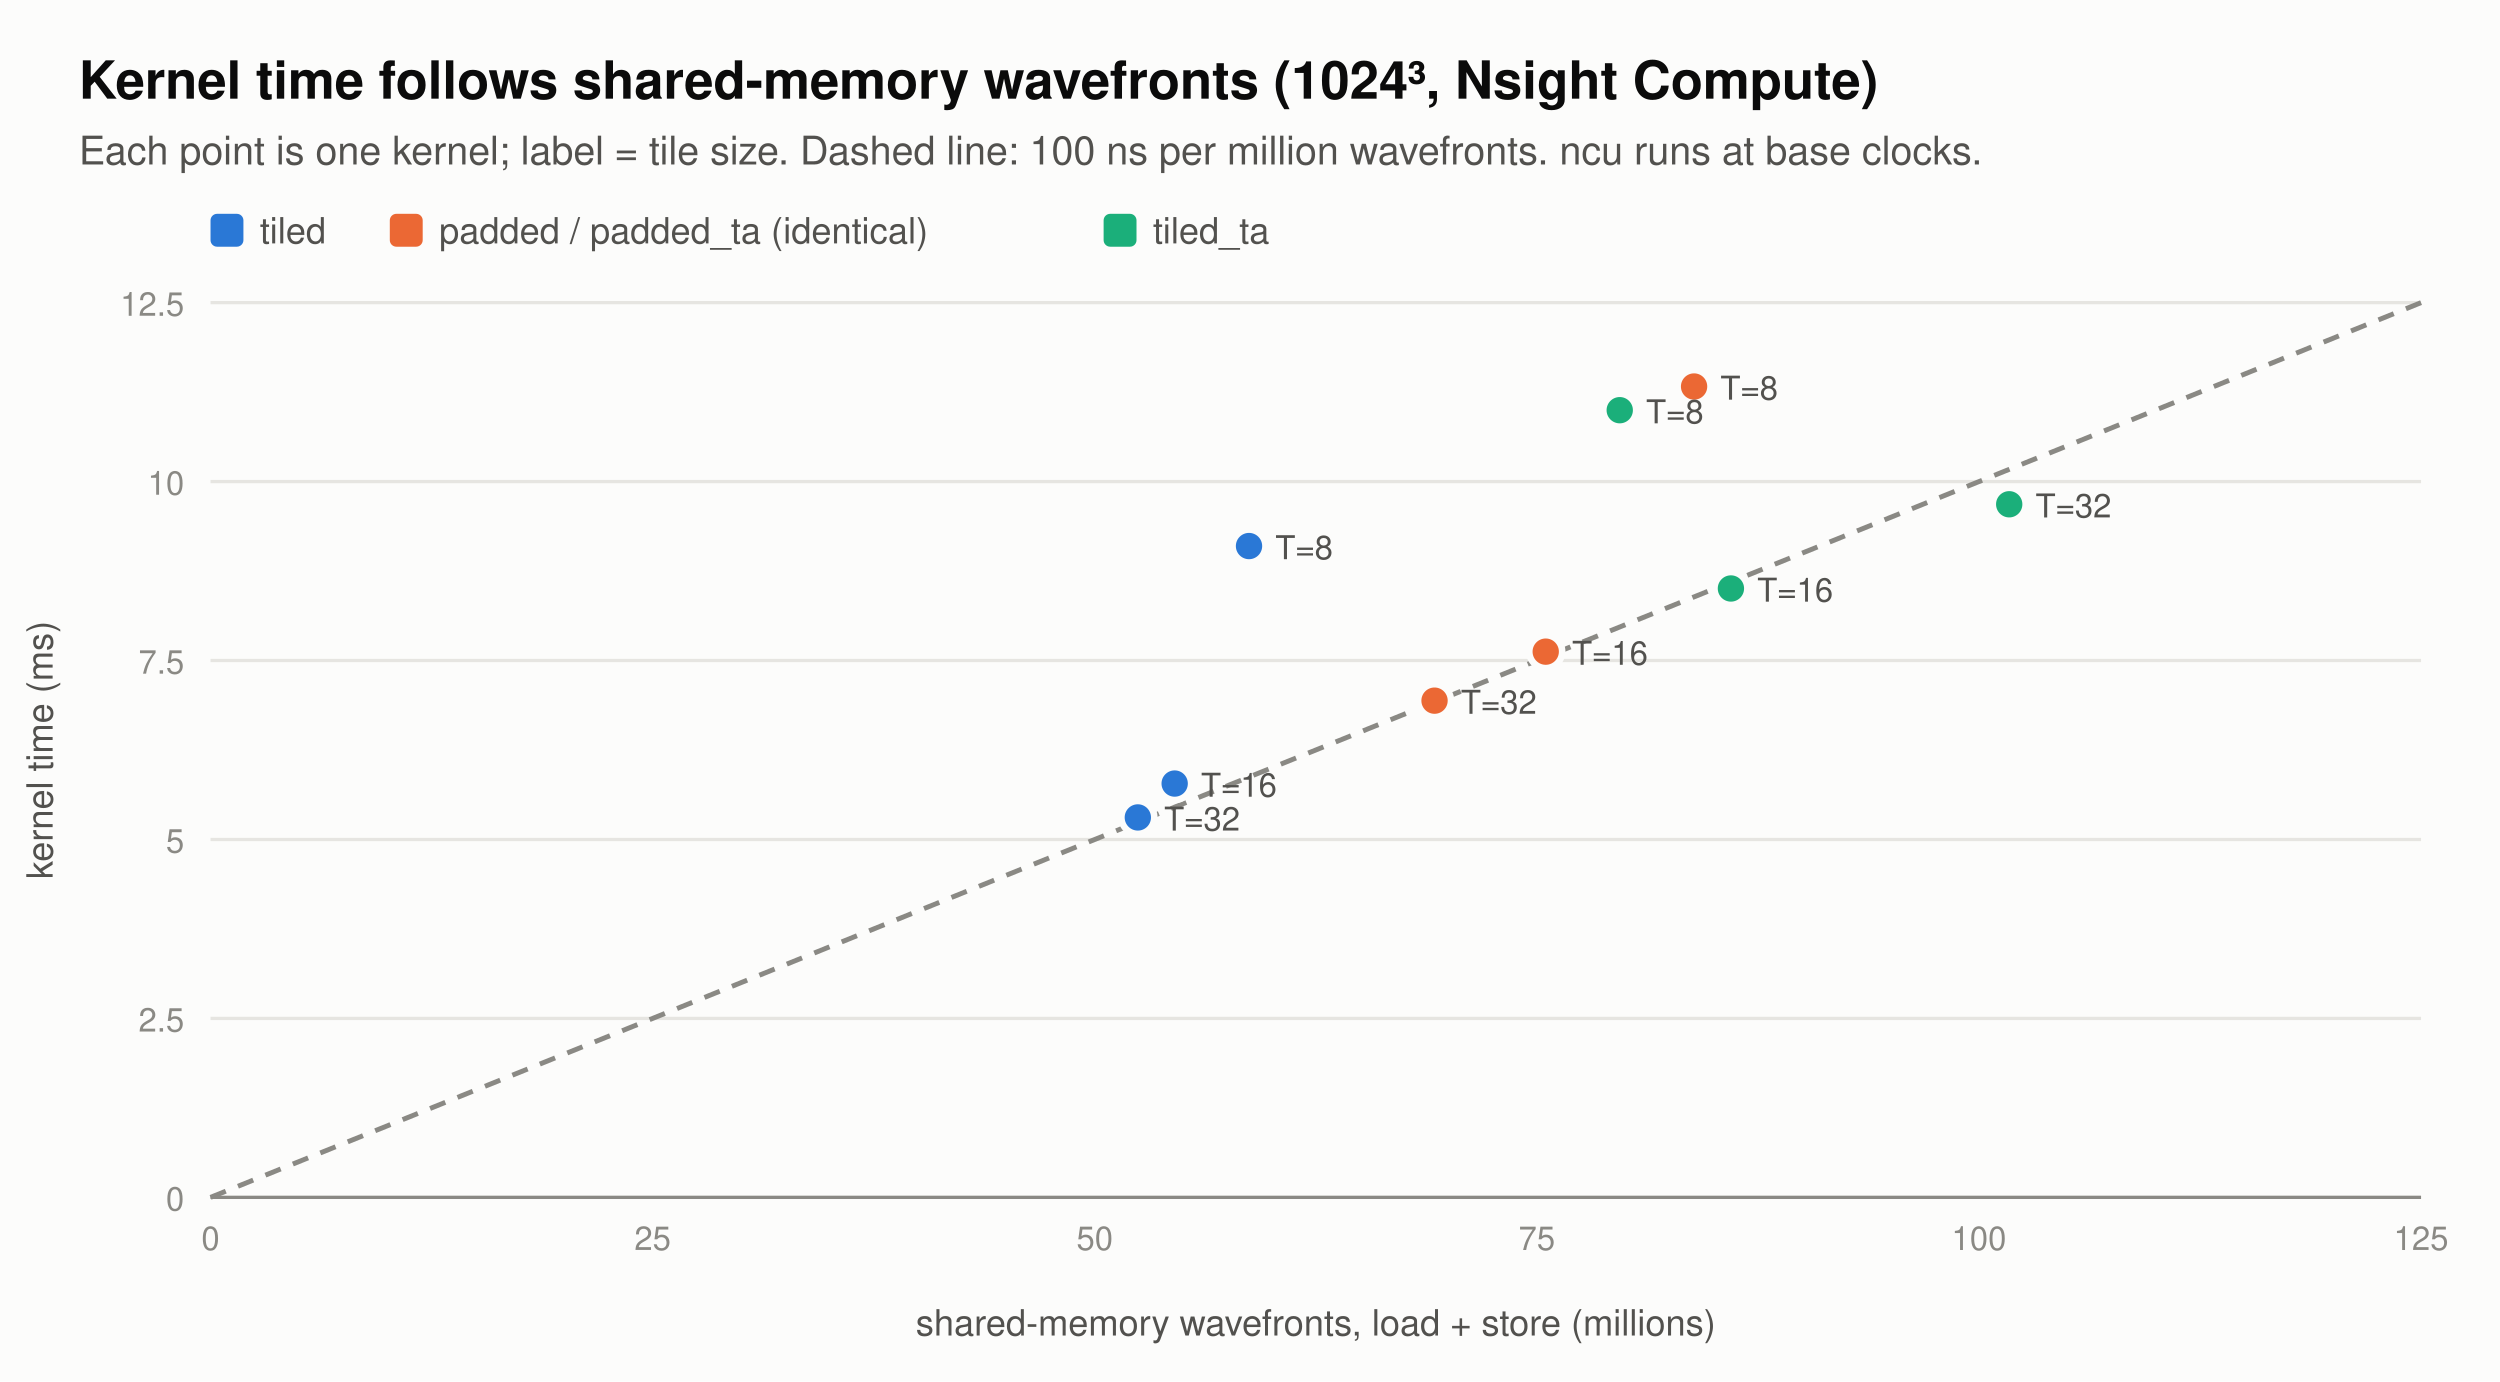
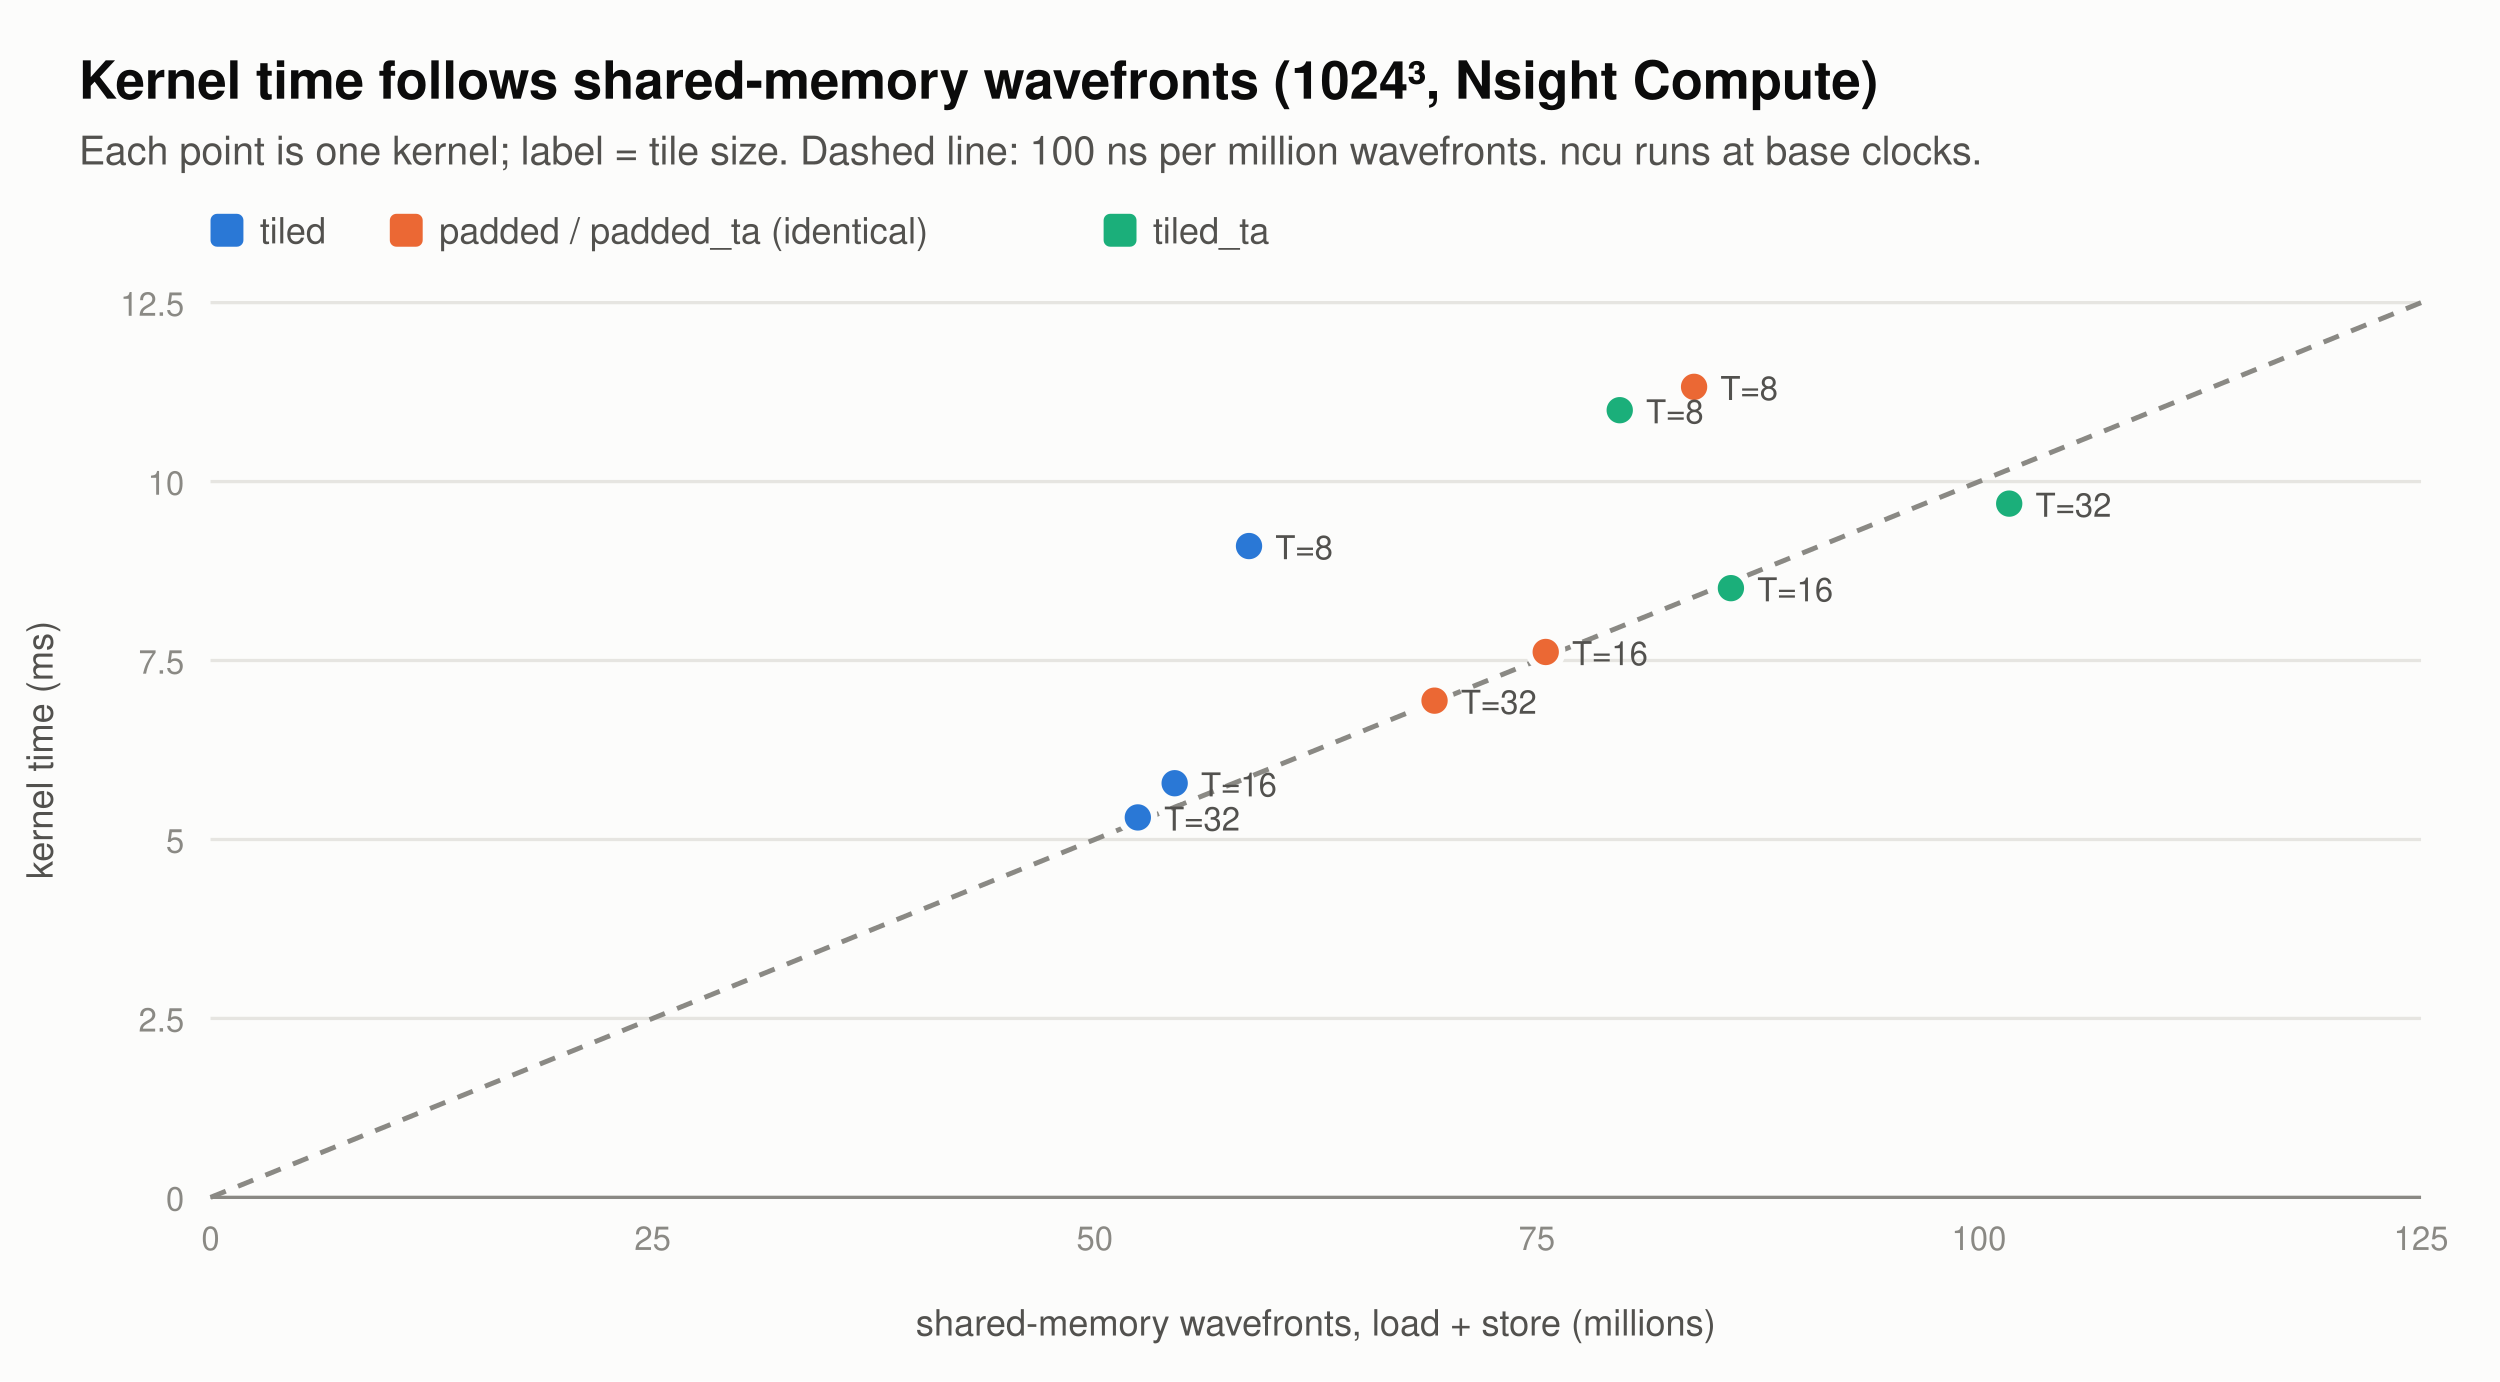
<svg xmlns="http://www.w3.org/2000/svg" width="760" height="420" viewBox="0 0 760 420">
  <rect width="100%" height="100%" fill="#fcfcfb" />
  <text x="24.0" y="30.0" font-family="Helvetica, Arial, sans-serif" font-size="16" fill="#0b0b0b" text-anchor="start" font-weight="600">Kernel time follows shared-memory wavefronts (1024³, Nsight Compute)</text>
  <text x="24.0" y="50.0" font-family="Helvetica, Arial, sans-serif" font-size="12" fill="#52514e" text-anchor="start" font-weight="400">Each point is one kernel; label = tile size. Dashed line: 100 ns per million wavefronts. ncu runs at base clocks.</text>
  <rect x="64" y="65" width="10" height="10" rx="2" fill="#2a78d6" />
  <text x="79.0" y="74.0" font-family="Helvetica, Arial, sans-serif" font-size="11" fill="#52514e" text-anchor="start" font-weight="400">tiled</text>
  <rect x="118.5" y="65" width="10" height="10" rx="2" fill="#eb6834" />
  <text x="133.5" y="74.0" font-family="Helvetica, Arial, sans-serif" font-size="11" fill="#52514e" text-anchor="start" font-weight="400">padded / padded_ta (identical)</text>
  <rect x="335.5" y="65" width="10" height="10" rx="2" fill="#1baf7a" />
  <text x="350.5" y="74.0" font-family="Helvetica, Arial, sans-serif" font-size="11" fill="#52514e" text-anchor="start" font-weight="400">tiled_ta</text>
  <line x1="64" x2="736" y1="364.0" y2="364.0" stroke="#e6e5e1" />
  <text x="56.0" y="368.0" font-family="Helvetica, Arial, sans-serif" font-size="10" fill="#8a8984" text-anchor="end" font-weight="400">0</text>
  <line x1="64" x2="736" y1="309.6" y2="309.6" stroke="#e6e5e1" />
  <text x="56.0" y="313.6" font-family="Helvetica, Arial, sans-serif" font-size="10" fill="#8a8984" text-anchor="end" font-weight="400">2.5</text>
  <line x1="64" x2="736" y1="255.2" y2="255.2" stroke="#e6e5e1" />
  <text x="56.0" y="259.2" font-family="Helvetica, Arial, sans-serif" font-size="10" fill="#8a8984" text-anchor="end" font-weight="400">5</text>
  <line x1="64" x2="736" y1="200.8" y2="200.8" stroke="#e6e5e1" />
  <text x="56.0" y="204.8" font-family="Helvetica, Arial, sans-serif" font-size="10" fill="#8a8984" text-anchor="end" font-weight="400">7.5</text>
  <line x1="64" x2="736" y1="146.4" y2="146.4" stroke="#e6e5e1" />
  <text x="56.0" y="150.4" font-family="Helvetica, Arial, sans-serif" font-size="10" fill="#8a8984" text-anchor="end" font-weight="400">10</text>
  <line x1="64" x2="736" y1="92.0" y2="92.0" stroke="#e6e5e1" />
  <text x="56.0" y="96.0" font-family="Helvetica, Arial, sans-serif" font-size="10" fill="#8a8984" text-anchor="end" font-weight="400">12.5</text>
  <text x="64.0" y="380.0" font-family="Helvetica, Arial, sans-serif" font-size="10" fill="#8a8984" text-anchor="middle" font-weight="400">0</text>
  <text x="198.4" y="380.0" font-family="Helvetica, Arial, sans-serif" font-size="10" fill="#8a8984" text-anchor="middle" font-weight="400">25</text>
  <text x="332.8" y="380.0" font-family="Helvetica, Arial, sans-serif" font-size="10" fill="#8a8984" text-anchor="middle" font-weight="400">50</text>
  <text x="467.2" y="380.0" font-family="Helvetica, Arial, sans-serif" font-size="10" fill="#8a8984" text-anchor="middle" font-weight="400">75</text>
  <text x="601.6" y="380.0" font-family="Helvetica, Arial, sans-serif" font-size="10" fill="#8a8984" text-anchor="middle" font-weight="400">100</text>
  <text x="736.0" y="380.0" font-family="Helvetica, Arial, sans-serif" font-size="10" fill="#8a8984" text-anchor="middle" font-weight="400">125</text>
  <text x="400.0" y="406.0" font-family="Helvetica, Arial, sans-serif" font-size="11" fill="#52514e" text-anchor="middle" font-weight="400">shared-memory wavefronts, load + store (millions)</text>
  <text x="16.0" y="228.0" font-family="Helvetica, Arial, sans-serif" font-size="11" fill="#52514e" text-anchor="middle" font-weight="400" transform="rotate(-90 16 228.0)">kernel time (ms)</text>
  <line x1="64.0" y1="364.0" x2="736.0" y2="92.0" stroke="#8a8984" stroke-width="1.5" stroke-dasharray="5 4" />
  <line x1="64" x2="736" y1="364.0" y2="364.0" stroke="#8a8984" />
  <circle cx="379.7" cy="166.0" r="5" fill="#2a78d6" stroke="#fcfcfb" stroke-width="2" />
  <text x="387.7" y="170.0" font-family="Helvetica, Arial, sans-serif" font-size="10" fill="#52514e" text-anchor="start" font-weight="400">T=8</text>
-   <circle cx="357.1" cy="238.2" r="5" fill="#2a78d6" stroke="#fcfcfb" stroke-width="2" />
-   <text x="365.1" y="242.2" font-family="Helvetica, Arial, sans-serif" font-size="10" fill="#52514e" text-anchor="start" font-weight="400">T=16</text>
+   <circle cx="357.1" cy="238.1" r="5" fill="#2a78d6" stroke="#fcfcfb" stroke-width="2" />
+   <text x="365.1" y="242.1" font-family="Helvetica, Arial, sans-serif" font-size="10" fill="#52514e" text-anchor="start" font-weight="400">T=16</text>
  <circle cx="345.9" cy="248.5" r="5" fill="#2a78d6" stroke="#fcfcfb" stroke-width="2" />
  <text x="353.9" y="252.5" font-family="Helvetica, Arial, sans-serif" font-size="10" fill="#52514e" text-anchor="start" font-weight="400">T=32</text>
-   <circle cx="515.0" cy="117.5" r="5" fill="#eb6834" stroke="#fcfcfb" stroke-width="2" />
-   <text x="523.0" y="121.5" font-family="Helvetica, Arial, sans-serif" font-size="10" fill="#52514e" text-anchor="start" font-weight="400">T=8</text>
-   <circle cx="469.9" cy="198.1" r="5" fill="#eb6834" stroke="#fcfcfb" stroke-width="2" />
-   <text x="477.9" y="202.1" font-family="Helvetica, Arial, sans-serif" font-size="10" fill="#52514e" text-anchor="start" font-weight="400">T=16</text>
+   <circle cx="515.0" cy="117.6" r="5" fill="#eb6834" stroke="#fcfcfb" stroke-width="2" />
+   <text x="523.0" y="121.6" font-family="Helvetica, Arial, sans-serif" font-size="10" fill="#52514e" text-anchor="start" font-weight="400">T=8</text>
+   <circle cx="469.9" cy="198.2" r="5" fill="#eb6834" stroke="#fcfcfb" stroke-width="2" />
+   <text x="477.9" y="202.2" font-family="Helvetica, Arial, sans-serif" font-size="10" fill="#52514e" text-anchor="start" font-weight="400">T=16</text>
  <circle cx="436.1" cy="213.0" r="5" fill="#eb6834" stroke="#fcfcfb" stroke-width="2" />
  <text x="444.1" y="217.0" font-family="Helvetica, Arial, sans-serif" font-size="10" fill="#52514e" text-anchor="start" font-weight="400">T=32</text>
  <circle cx="492.4" cy="124.7" r="5" fill="#1baf7a" stroke="#fcfcfb" stroke-width="2" />
  <text x="500.4" y="128.7" font-family="Helvetica, Arial, sans-serif" font-size="10" fill="#52514e" text-anchor="start" font-weight="400">T=8</text>
-   <circle cx="526.2" cy="178.9" r="5" fill="#1baf7a" stroke="#fcfcfb" stroke-width="2" />
-   <text x="534.2" y="182.9" font-family="Helvetica, Arial, sans-serif" font-size="10" fill="#52514e" text-anchor="start" font-weight="400">T=16</text>
-   <circle cx="610.8" cy="153.3" r="5" fill="#1baf7a" stroke="#fcfcfb" stroke-width="2" />
-   <text x="618.8" y="157.3" font-family="Helvetica, Arial, sans-serif" font-size="10" fill="#52514e" text-anchor="start" font-weight="400">T=32</text>
+   <circle cx="526.2" cy="178.8" r="5" fill="#1baf7a" stroke="#fcfcfb" stroke-width="2" />
+   <text x="534.2" y="182.8" font-family="Helvetica, Arial, sans-serif" font-size="10" fill="#52514e" text-anchor="start" font-weight="400">T=16</text>
+   <circle cx="610.8" cy="153.1" r="5" fill="#1baf7a" stroke="#fcfcfb" stroke-width="2" />
+   <text x="618.8" y="157.1" font-family="Helvetica, Arial, sans-serif" font-size="10" fill="#52514e" text-anchor="start" font-weight="400">T=32</text>
</svg>
